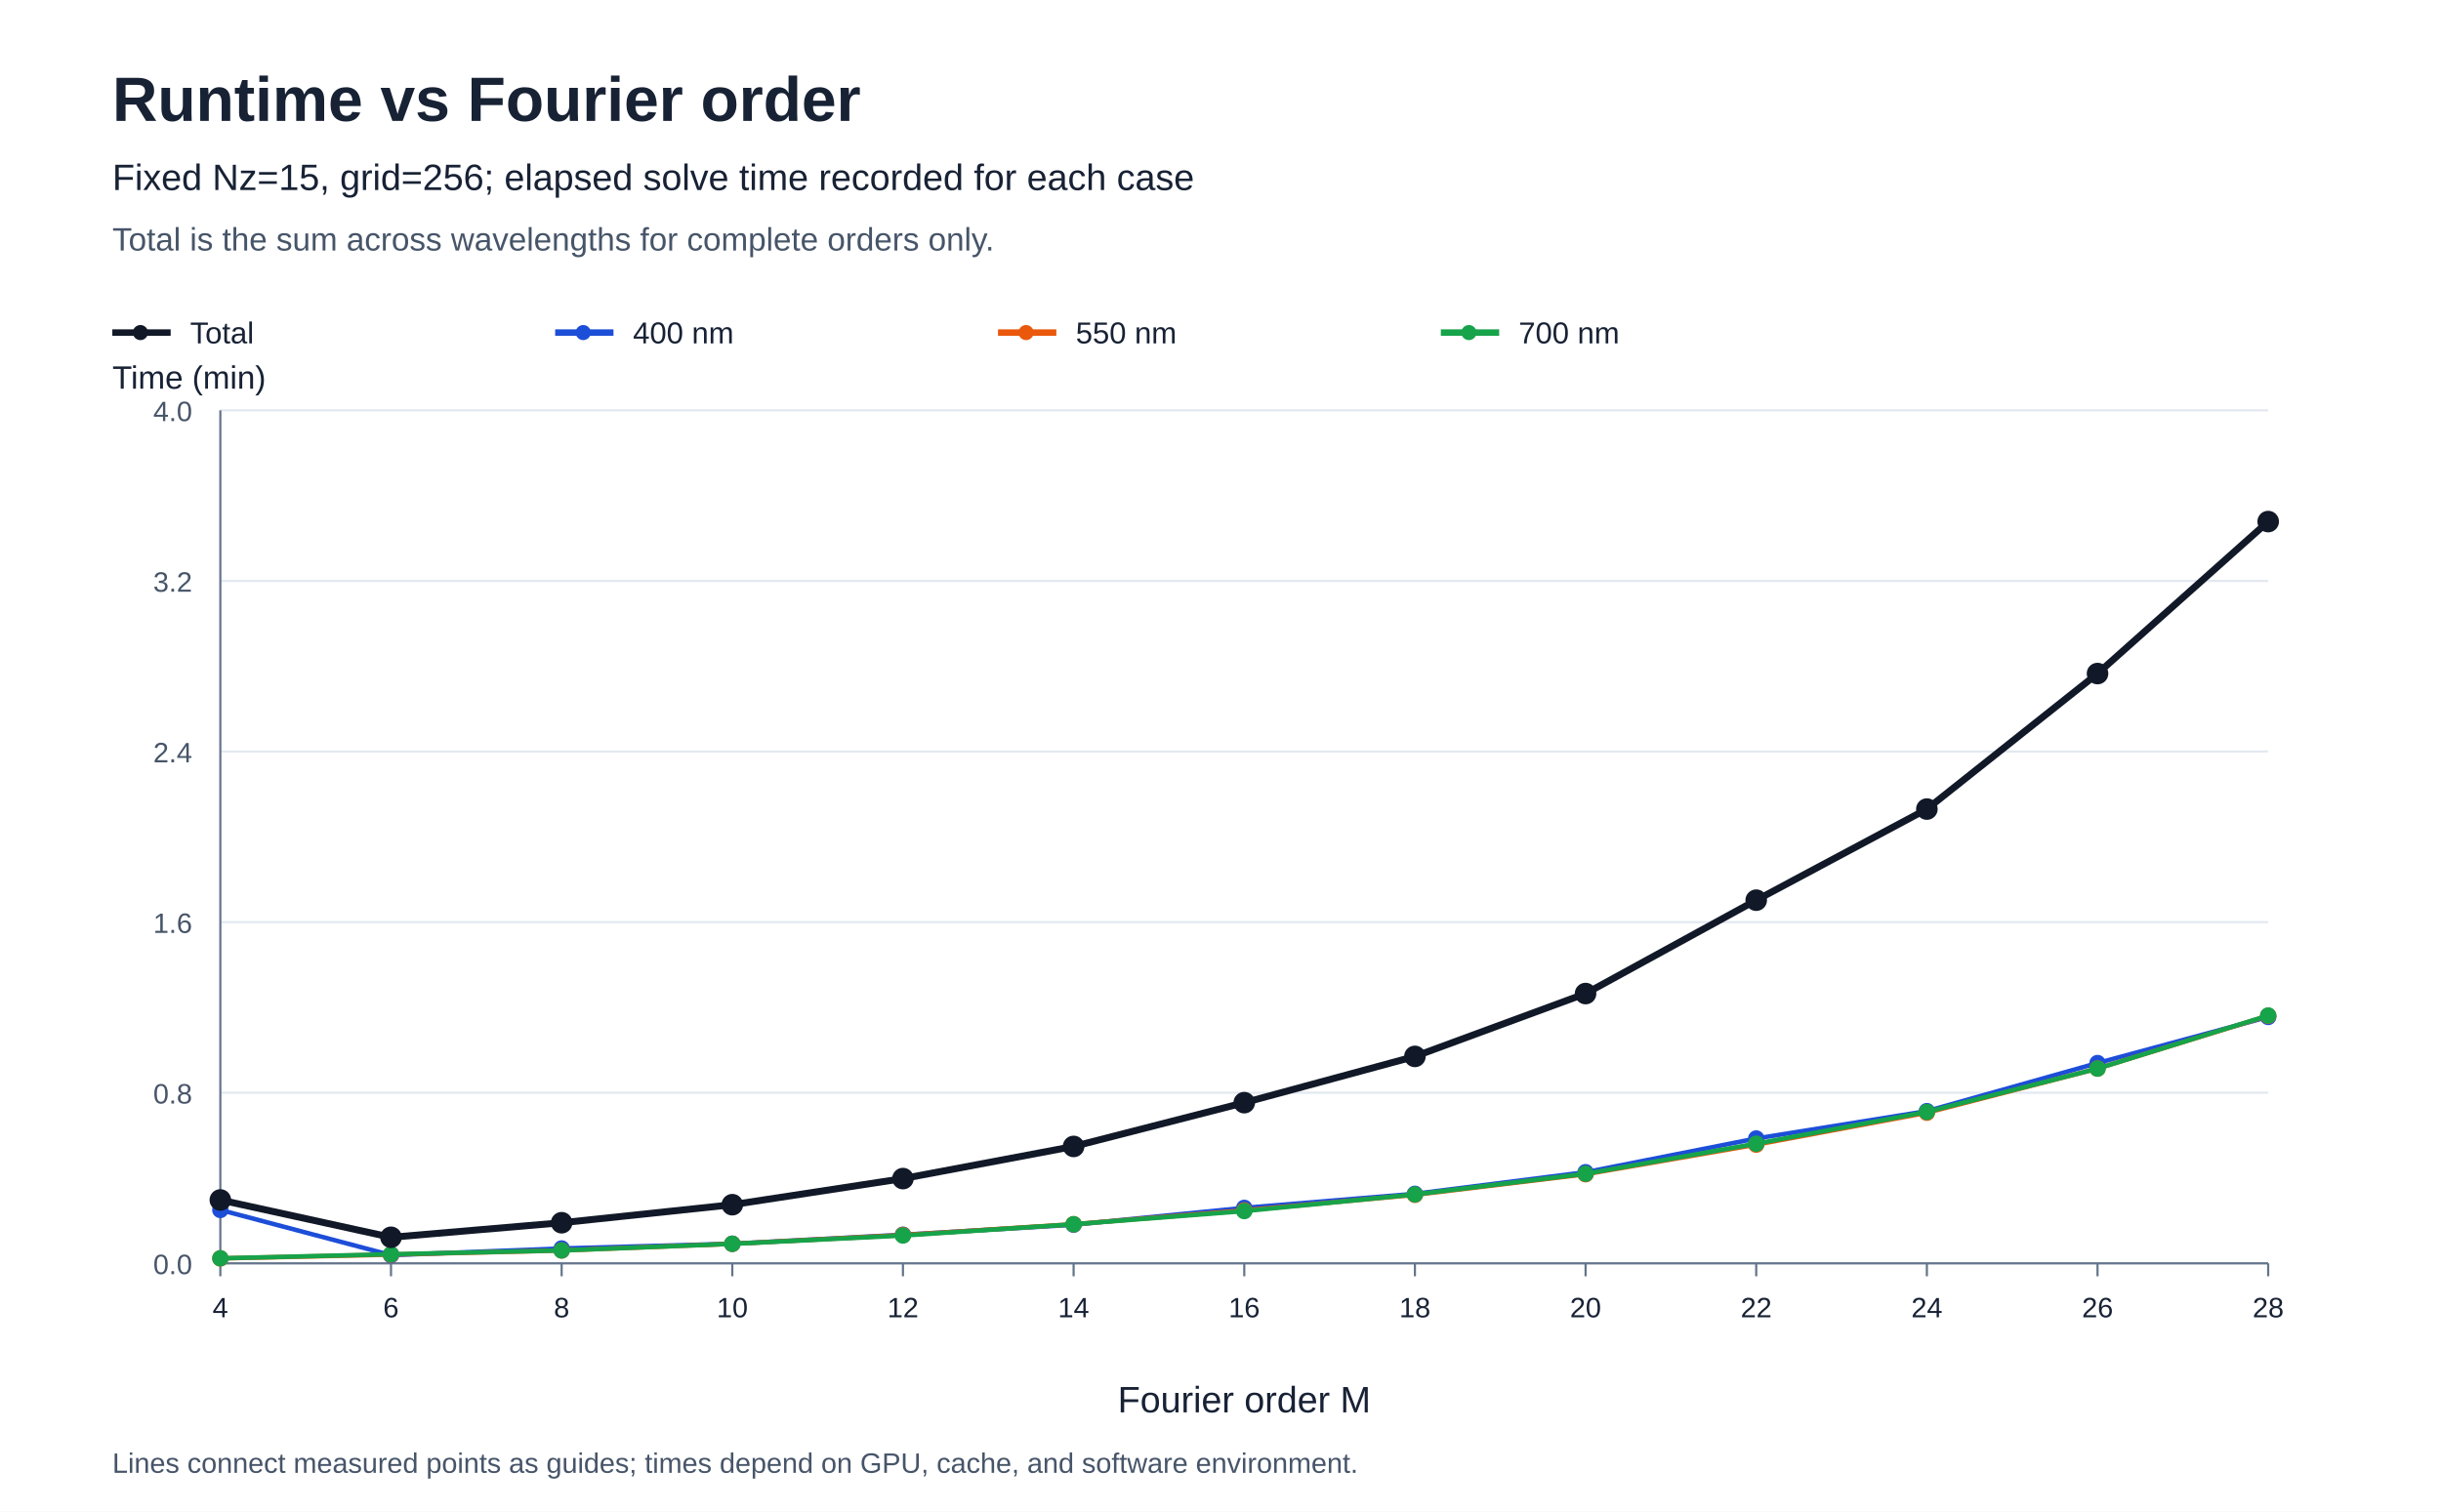
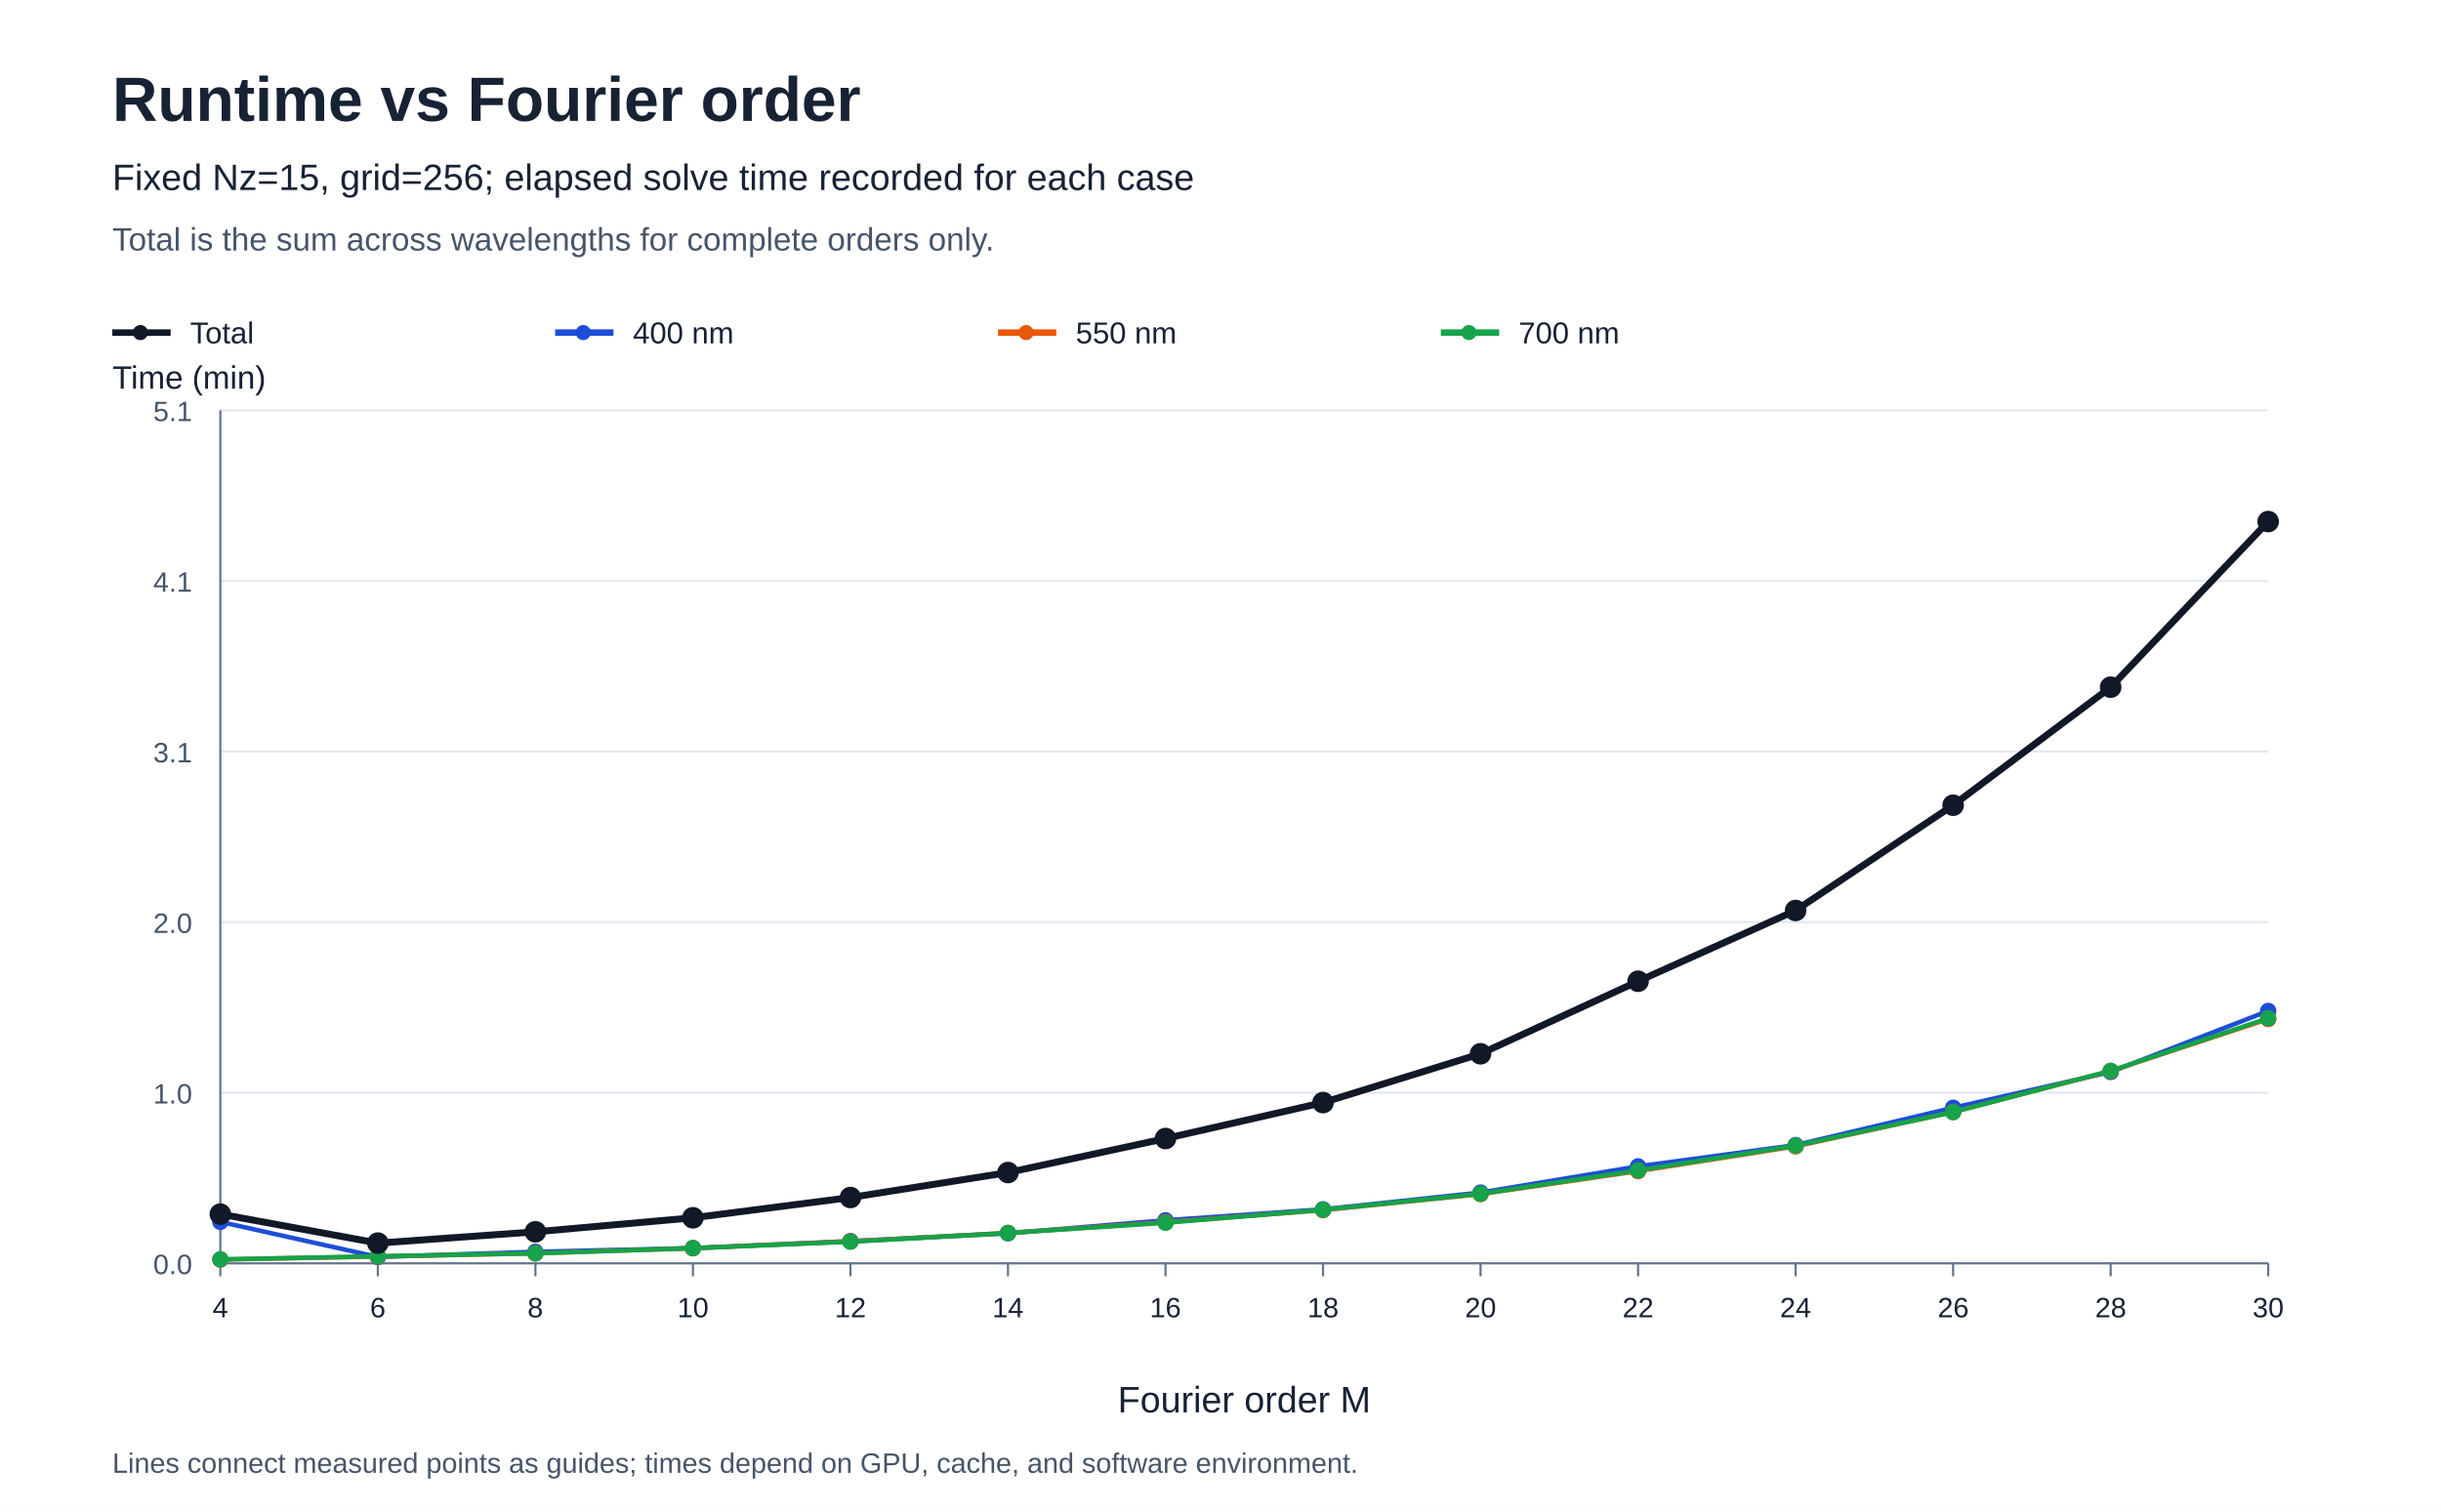
<svg xmlns="http://www.w3.org/2000/svg" viewBox="0 0 1130 700" width="1130" height="700" role="img">
  <rect width="100%" height="100%" fill="white" />
  <g font-family="Arial, Helvetica, sans-serif">
    <text x="52.0" y="56.0" text-anchor="start" font-size="29" font-weight="bold" fill="#182235">Runtime vs Fourier order</text>
    <text x="52.0" y="88.0" text-anchor="start" font-size="17" font-weight="normal" fill="#182235">Fixed Nz=15, grid=256; elapsed solve time recorded for each case</text>
    <text x="52.0" y="116.0" text-anchor="start" font-size="15" font-weight="normal" fill="#475569">Total is the sum across wavelengths for complete orders only.</text>
    <line x1="52.00" y1="154.00" x2="79.00" y2="154.00" stroke="#111827" stroke-width="3" />
    <circle cx="65.00" cy="154.00" r="3.5" fill="#111827" />
    <text x="88.0" y="159.0" text-anchor="start" font-size="14" font-weight="normal" fill="#182235">Total</text>
    <line x1="257.00" y1="154.00" x2="284.00" y2="154.00" stroke="#1d4ed8" stroke-width="3" />
    <circle cx="270.00" cy="154.00" r="3.5" fill="#1d4ed8" />
    <text x="293.0" y="159.0" text-anchor="start" font-size="14" font-weight="normal" fill="#182235">400 nm</text>
    <line x1="462.00" y1="154.00" x2="489.00" y2="154.00" stroke="#ea580c" stroke-width="3" />
    <circle cx="475.00" cy="154.00" r="3.5" fill="#ea580c" />
    <text x="498.0" y="159.0" text-anchor="start" font-size="14" font-weight="normal" fill="#182235">550 nm</text>
    <line x1="667.00" y1="154.00" x2="694.00" y2="154.00" stroke="#16a34a" stroke-width="3" />
    <circle cx="680.00" cy="154.00" r="3.5" fill="#16a34a" />
    <text x="703.0" y="159.0" text-anchor="start" font-size="14" font-weight="normal" fill="#182235">700 nm</text>
    <line x1="102.00" y1="585.00" x2="1050.00" y2="585.00" stroke="#e2e8f0" stroke-width="1" />
    <text x="89.0" y="590.0" text-anchor="end" font-size="13" font-weight="normal" fill="#475569">0.0</text>
    <line x1="102.00" y1="506.00" x2="1050.00" y2="506.00" stroke="#e2e8f0" stroke-width="1" />
-     <text x="89.0" y="511.0" text-anchor="end" font-size="13" font-weight="normal" fill="#475569">0.8</text>
+     <text x="89.0" y="511.0" text-anchor="end" font-size="13" font-weight="normal" fill="#475569">1.0</text>
    <line x1="102.00" y1="427.00" x2="1050.00" y2="427.00" stroke="#e2e8f0" stroke-width="1" />
-     <text x="89.0" y="432.0" text-anchor="end" font-size="13" font-weight="normal" fill="#475569">1.6</text>
+     <text x="89.0" y="432.0" text-anchor="end" font-size="13" font-weight="normal" fill="#475569">2.0</text>
    <line x1="102.00" y1="348.00" x2="1050.00" y2="348.00" stroke="#e2e8f0" stroke-width="1" />
-     <text x="89.0" y="353.0" text-anchor="end" font-size="13" font-weight="normal" fill="#475569">2.4</text>
+     <text x="89.0" y="353.0" text-anchor="end" font-size="13" font-weight="normal" fill="#475569">3.1</text>
    <line x1="102.00" y1="269.00" x2="1050.00" y2="269.00" stroke="#e2e8f0" stroke-width="1" />
-     <text x="89.0" y="274.0" text-anchor="end" font-size="13" font-weight="normal" fill="#475569">3.2</text>
+     <text x="89.0" y="274.0" text-anchor="end" font-size="13" font-weight="normal" fill="#475569">4.1</text>
    <line x1="102.00" y1="190.00" x2="1050.00" y2="190.00" stroke="#e2e8f0" stroke-width="1" />
-     <text x="89.0" y="195.0" text-anchor="end" font-size="13" font-weight="normal" fill="#475569">4.0</text>
+     <text x="89.0" y="195.0" text-anchor="end" font-size="13" font-weight="normal" fill="#475569">5.1</text>
    <line x1="102.00" y1="190.00" x2="102.00" y2="585.00" stroke="#64748b" stroke-width="1" />
    <line x1="102.00" y1="585.00" x2="1050.00" y2="585.00" stroke="#64748b" stroke-width="1" />
    <text x="52.0" y="180.0" text-anchor="start" font-size="15" font-weight="normal" fill="#182235">Time (min)</text>
    <line x1="102.00" y1="585.00" x2="102.00" y2="591.00" stroke="#64748b" stroke-width="1" />
    <text x="102.0" y="610.0" text-anchor="middle" font-size="13" font-weight="normal" fill="#182235">4</text>
-     <line x1="181.00" y1="585.00" x2="181.00" y2="591.00" stroke="#64748b" stroke-width="1" />
-     <text x="181.0" y="610.0" text-anchor="middle" font-size="13" font-weight="normal" fill="#182235">6</text>
-     <line x1="260.00" y1="585.00" x2="260.00" y2="591.00" stroke="#64748b" stroke-width="1" />
-     <text x="260.0" y="610.0" text-anchor="middle" font-size="13" font-weight="normal" fill="#182235">8</text>
-     <line x1="339.00" y1="585.00" x2="339.00" y2="591.00" stroke="#64748b" stroke-width="1" />
-     <text x="339.0" y="610.0" text-anchor="middle" font-size="13" font-weight="normal" fill="#182235">10</text>
-     <line x1="418.00" y1="585.00" x2="418.00" y2="591.00" stroke="#64748b" stroke-width="1" />
-     <text x="418.0" y="610.0" text-anchor="middle" font-size="13" font-weight="normal" fill="#182235">12</text>
-     <line x1="497.00" y1="585.00" x2="497.00" y2="591.00" stroke="#64748b" stroke-width="1" />
-     <text x="497.0" y="610.0" text-anchor="middle" font-size="13" font-weight="normal" fill="#182235">14</text>
-     <line x1="576.00" y1="585.00" x2="576.00" y2="591.00" stroke="#64748b" stroke-width="1" />
-     <text x="576.0" y="610.0" text-anchor="middle" font-size="13" font-weight="normal" fill="#182235">16</text>
-     <line x1="655.00" y1="585.00" x2="655.00" y2="591.00" stroke="#64748b" stroke-width="1" />
-     <text x="655.0" y="610.0" text-anchor="middle" font-size="13" font-weight="normal" fill="#182235">18</text>
-     <line x1="734.00" y1="585.00" x2="734.00" y2="591.00" stroke="#64748b" stroke-width="1" />
-     <text x="734.0" y="610.0" text-anchor="middle" font-size="13" font-weight="normal" fill="#182235">20</text>
-     <line x1="813.00" y1="585.00" x2="813.00" y2="591.00" stroke="#64748b" stroke-width="1" />
-     <text x="813.0" y="610.0" text-anchor="middle" font-size="13" font-weight="normal" fill="#182235">22</text>
-     <line x1="892.00" y1="585.00" x2="892.00" y2="591.00" stroke="#64748b" stroke-width="1" />
-     <text x="892.0" y="610.0" text-anchor="middle" font-size="13" font-weight="normal" fill="#182235">24</text>
-     <line x1="971.00" y1="585.00" x2="971.00" y2="591.00" stroke="#64748b" stroke-width="1" />
-     <text x="971.0" y="610.0" text-anchor="middle" font-size="13" font-weight="normal" fill="#182235">26</text>
+     <line x1="174.92" y1="585.00" x2="174.92" y2="591.00" stroke="#64748b" stroke-width="1" />
+     <text x="174.9" y="610.0" text-anchor="middle" font-size="13" font-weight="normal" fill="#182235">6</text>
+     <line x1="247.85" y1="585.00" x2="247.85" y2="591.00" stroke="#64748b" stroke-width="1" />
+     <text x="247.8" y="610.0" text-anchor="middle" font-size="13" font-weight="normal" fill="#182235">8</text>
+     <line x1="320.77" y1="585.00" x2="320.77" y2="591.00" stroke="#64748b" stroke-width="1" />
+     <text x="320.8" y="610.0" text-anchor="middle" font-size="13" font-weight="normal" fill="#182235">10</text>
+     <line x1="393.69" y1="585.00" x2="393.69" y2="591.00" stroke="#64748b" stroke-width="1" />
+     <text x="393.7" y="610.0" text-anchor="middle" font-size="13" font-weight="normal" fill="#182235">12</text>
+     <line x1="466.62" y1="585.00" x2="466.62" y2="591.00" stroke="#64748b" stroke-width="1" />
+     <text x="466.6" y="610.0" text-anchor="middle" font-size="13" font-weight="normal" fill="#182235">14</text>
+     <line x1="539.54" y1="585.00" x2="539.54" y2="591.00" stroke="#64748b" stroke-width="1" />
+     <text x="539.5" y="610.0" text-anchor="middle" font-size="13" font-weight="normal" fill="#182235">16</text>
+     <line x1="612.46" y1="585.00" x2="612.46" y2="591.00" stroke="#64748b" stroke-width="1" />
+     <text x="612.5" y="610.0" text-anchor="middle" font-size="13" font-weight="normal" fill="#182235">18</text>
+     <line x1="685.38" y1="585.00" x2="685.38" y2="591.00" stroke="#64748b" stroke-width="1" />
+     <text x="685.4" y="610.0" text-anchor="middle" font-size="13" font-weight="normal" fill="#182235">20</text>
+     <line x1="758.31" y1="585.00" x2="758.31" y2="591.00" stroke="#64748b" stroke-width="1" />
+     <text x="758.3" y="610.0" text-anchor="middle" font-size="13" font-weight="normal" fill="#182235">22</text>
+     <line x1="831.23" y1="585.00" x2="831.23" y2="591.00" stroke="#64748b" stroke-width="1" />
+     <text x="831.2" y="610.0" text-anchor="middle" font-size="13" font-weight="normal" fill="#182235">24</text>
+     <line x1="904.15" y1="585.00" x2="904.15" y2="591.00" stroke="#64748b" stroke-width="1" />
+     <text x="904.2" y="610.0" text-anchor="middle" font-size="13" font-weight="normal" fill="#182235">26</text>
+     <line x1="977.08" y1="585.00" x2="977.08" y2="591.00" stroke="#64748b" stroke-width="1" />
+     <text x="977.1" y="610.0" text-anchor="middle" font-size="13" font-weight="normal" fill="#182235">28</text>
    <line x1="1050.00" y1="585.00" x2="1050.00" y2="591.00" stroke="#64748b" stroke-width="1" />
-     <text x="1050.0" y="610.0" text-anchor="middle" font-size="13" font-weight="normal" fill="#182235">28</text>
-     <polyline points="102.00,560.28 181.00,581.20 260.00,578.12 339.00,575.92 418.00,571.75 497.00,567.11 576.00,559.32 655.00,552.81 734.00,542.81 813.00,527.19 892.00,514.52 971.00,492.26 1050.00,470.90" fill="none" stroke="#1d4ed8" stroke-width="2.1" />
-     <circle cx="102.00" cy="560.28" r="3.8" fill="#1d4ed8" />
-     <circle cx="181.00" cy="581.20" r="3.8" fill="#1d4ed8" />
-     <circle cx="260.00" cy="578.12" r="3.8" fill="#1d4ed8" />
-     <circle cx="339.00" cy="575.92" r="3.8" fill="#1d4ed8" />
-     <circle cx="418.00" cy="571.75" r="3.8" fill="#1d4ed8" />
-     <circle cx="497.00" cy="567.11" r="3.8" fill="#1d4ed8" />
-     <circle cx="576.00" cy="559.32" r="3.8" fill="#1d4ed8" />
-     <circle cx="655.00" cy="552.81" r="3.8" fill="#1d4ed8" />
-     <circle cx="734.00" cy="542.81" r="3.8" fill="#1d4ed8" />
-     <circle cx="813.00" cy="527.19" r="3.8" fill="#1d4ed8" />
-     <circle cx="892.00" cy="514.52" r="3.8" fill="#1d4ed8" />
-     <circle cx="971.00" cy="492.26" r="3.8" fill="#1d4ed8" />
-     <circle cx="1050.00" cy="470.90" r="3.8" fill="#1d4ed8" />
-     <polyline points="102.00,582.72 181.00,580.95 260.00,579.04 339.00,575.96 418.00,571.89 497.00,566.87 576.00,560.47 655.00,553.28 734.00,543.74 813.00,530.04 892.00,515.26 971.00,494.81 1050.00,470.37" fill="none" stroke="#ea580c" stroke-width="2.1" />
-     <circle cx="102.00" cy="582.72" r="3.8" fill="#ea580c" />
-     <circle cx="181.00" cy="580.95" r="3.8" fill="#ea580c" />
-     <circle cx="260.00" cy="579.04" r="3.8" fill="#ea580c" />
-     <circle cx="339.00" cy="575.96" r="3.8" fill="#ea580c" />
-     <circle cx="418.00" cy="571.89" r="3.8" fill="#ea580c" />
-     <circle cx="497.00" cy="566.87" r="3.8" fill="#ea580c" />
-     <circle cx="576.00" cy="560.47" r="3.8" fill="#ea580c" />
-     <circle cx="655.00" cy="553.28" r="3.8" fill="#ea580c" />
-     <circle cx="734.00" cy="543.74" r="3.8" fill="#ea580c" />
-     <circle cx="813.00" cy="530.04" r="3.8" fill="#ea580c" />
-     <circle cx="892.00" cy="515.26" r="3.8" fill="#ea580c" />
-     <circle cx="971.00" cy="494.81" r="3.8" fill="#ea580c" />
-     <circle cx="1050.00" cy="470.37" r="3.8" fill="#ea580c" />
-     <polyline points="102.00,582.66 181.00,580.80 260.00,579.04 339.00,575.97 418.00,572.12 497.00,566.89 576.00,560.80 655.00,553.09 734.00,543.53 813.00,529.60 892.00,514.87 971.00,494.83 1050.00,470.25" fill="none" stroke="#16a34a" stroke-width="2.1" />
-     <circle cx="102.00" cy="582.66" r="3.8" fill="#16a34a" />
-     <circle cx="181.00" cy="580.80" r="3.8" fill="#16a34a" />
-     <circle cx="260.00" cy="579.04" r="3.8" fill="#16a34a" />
-     <circle cx="339.00" cy="575.97" r="3.8" fill="#16a34a" />
-     <circle cx="418.00" cy="572.12" r="3.8" fill="#16a34a" />
-     <circle cx="497.00" cy="566.89" r="3.8" fill="#16a34a" />
-     <circle cx="576.00" cy="560.80" r="3.8" fill="#16a34a" />
-     <circle cx="655.00" cy="553.09" r="3.8" fill="#16a34a" />
-     <circle cx="734.00" cy="543.53" r="3.8" fill="#16a34a" />
-     <circle cx="813.00" cy="529.60" r="3.8" fill="#16a34a" />
-     <circle cx="892.00" cy="514.87" r="3.8" fill="#16a34a" />
-     <circle cx="971.00" cy="494.83" r="3.8" fill="#16a34a" />
-     <circle cx="1050.00" cy="470.25" r="3.8" fill="#16a34a" />
-     <polyline points="102.00,555.66 181.00,572.94 260.00,566.20 339.00,557.85 418.00,545.76 497.00,530.87 576.00,510.60 655.00,489.18 734.00,460.08 813.00,416.84 892.00,374.65 971.00,311.90 1050.00,241.52" fill="none" stroke="#111827" stroke-width="3.2" />
-     <circle cx="102.00" cy="555.66" r="5" fill="#111827" />
-     <circle cx="181.00" cy="572.94" r="5" fill="#111827" />
-     <circle cx="260.00" cy="566.20" r="5" fill="#111827" />
-     <circle cx="339.00" cy="557.85" r="5" fill="#111827" />
-     <circle cx="418.00" cy="545.76" r="5" fill="#111827" />
-     <circle cx="497.00" cy="530.87" r="5" fill="#111827" />
-     <circle cx="576.00" cy="510.60" r="5" fill="#111827" />
-     <circle cx="655.00" cy="489.18" r="5" fill="#111827" />
-     <circle cx="734.00" cy="460.08" r="5" fill="#111827" />
-     <circle cx="813.00" cy="416.84" r="5" fill="#111827" />
-     <circle cx="892.00" cy="374.65" r="5" fill="#111827" />
-     <circle cx="971.00" cy="311.90" r="5" fill="#111827" />
+     <text x="1050.0" y="610.0" text-anchor="middle" font-size="13" font-weight="normal" fill="#182235">30</text>
+     <polyline points="102.00,565.80 174.92,582.05 247.85,579.66 320.77,577.95 393.69,574.71 466.62,571.10 539.54,565.06 612.46,559.99 685.38,552.23 758.31,540.10 831.23,530.25 904.15,512.96 977.08,496.38 1050.00,468.13" fill="none" stroke="#1d4ed8" stroke-width="2.1" />
+     <circle cx="102.00" cy="565.80" r="3.8" fill="#1d4ed8" />
+     <circle cx="174.92" cy="582.05" r="3.8" fill="#1d4ed8" />
+     <circle cx="247.85" cy="579.66" r="3.8" fill="#1d4ed8" />
+     <circle cx="320.77" cy="577.95" r="3.8" fill="#1d4ed8" />
+     <circle cx="393.69" cy="574.71" r="3.8" fill="#1d4ed8" />
+     <circle cx="466.62" cy="571.10" r="3.8" fill="#1d4ed8" />
+     <circle cx="539.54" cy="565.06" r="3.8" fill="#1d4ed8" />
+     <circle cx="612.46" cy="559.99" r="3.8" fill="#1d4ed8" />
+     <circle cx="685.38" cy="552.23" r="3.8" fill="#1d4ed8" />
+     <circle cx="758.31" cy="540.10" r="3.8" fill="#1d4ed8" />
+     <circle cx="831.23" cy="530.25" r="3.8" fill="#1d4ed8" />
+     <circle cx="904.15" cy="512.96" r="3.8" fill="#1d4ed8" />
+     <circle cx="977.08" cy="496.38" r="3.8" fill="#1d4ed8" />
+     <circle cx="1050.00" cy="468.13" r="3.8" fill="#1d4ed8" />
+     <polyline points="102.00,583.23 174.92,581.85 247.85,580.37 320.77,577.98 393.69,574.82 466.62,570.92 539.54,565.95 612.46,560.36 685.38,552.95 758.31,542.31 831.23,530.83 904.15,514.94 977.08,495.96 1050.00,471.88" fill="none" stroke="#ea580c" stroke-width="2.1" />
+     <circle cx="102.00" cy="583.23" r="3.8" fill="#ea580c" />
+     <circle cx="174.92" cy="581.85" r="3.8" fill="#ea580c" />
+     <circle cx="247.85" cy="580.37" r="3.8" fill="#ea580c" />
+     <circle cx="320.77" cy="577.98" r="3.8" fill="#ea580c" />
+     <circle cx="393.69" cy="574.82" r="3.8" fill="#ea580c" />
+     <circle cx="466.62" cy="570.92" r="3.8" fill="#ea580c" />
+     <circle cx="539.54" cy="565.95" r="3.8" fill="#ea580c" />
+     <circle cx="612.46" cy="560.36" r="3.8" fill="#ea580c" />
+     <circle cx="685.38" cy="552.95" r="3.8" fill="#ea580c" />
+     <circle cx="758.31" cy="542.31" r="3.8" fill="#ea580c" />
+     <circle cx="831.23" cy="530.83" r="3.8" fill="#ea580c" />
+     <circle cx="904.15" cy="514.94" r="3.8" fill="#ea580c" />
+     <circle cx="977.08" cy="495.96" r="3.8" fill="#ea580c" />
+     <circle cx="1050.00" cy="471.88" r="3.8" fill="#ea580c" />
+     <polyline points="102.00,583.18 174.92,581.73 247.85,580.37 320.77,577.99 393.69,575.00 466.62,570.94 539.54,566.21 612.46,560.22 685.38,552.79 758.31,541.97 831.23,530.53 904.15,514.96 977.08,495.87 1050.00,471.52" fill="none" stroke="#16a34a" stroke-width="2.1" />
+     <circle cx="102.00" cy="583.18" r="3.8" fill="#16a34a" />
+     <circle cx="174.92" cy="581.73" r="3.8" fill="#16a34a" />
+     <circle cx="247.85" cy="580.37" r="3.8" fill="#16a34a" />
+     <circle cx="320.77" cy="577.99" r="3.8" fill="#16a34a" />
+     <circle cx="393.69" cy="575.00" r="3.8" fill="#16a34a" />
+     <circle cx="466.62" cy="570.94" r="3.8" fill="#16a34a" />
+     <circle cx="539.54" cy="566.21" r="3.8" fill="#16a34a" />
+     <circle cx="612.46" cy="560.22" r="3.8" fill="#16a34a" />
+     <circle cx="685.38" cy="552.79" r="3.8" fill="#16a34a" />
+     <circle cx="758.31" cy="541.97" r="3.8" fill="#16a34a" />
+     <circle cx="831.23" cy="530.53" r="3.8" fill="#16a34a" />
+     <circle cx="904.15" cy="514.96" r="3.8" fill="#16a34a" />
+     <circle cx="977.08" cy="495.87" r="3.8" fill="#16a34a" />
+     <circle cx="1050.00" cy="471.52" r="3.8" fill="#16a34a" />
+     <polyline points="102.00,562.21 174.92,575.63 247.85,570.40 320.77,563.91 393.69,554.52 466.62,542.96 539.54,527.21 612.46,510.57 685.38,487.97 758.31,454.38 831.23,421.61 904.15,372.87 977.08,318.21 1050.00,241.52" fill="none" stroke="#111827" stroke-width="3.2" />
+     <circle cx="102.00" cy="562.21" r="5" fill="#111827" />
+     <circle cx="174.92" cy="575.63" r="5" fill="#111827" />
+     <circle cx="247.85" cy="570.40" r="5" fill="#111827" />
+     <circle cx="320.77" cy="563.91" r="5" fill="#111827" />
+     <circle cx="393.69" cy="554.52" r="5" fill="#111827" />
+     <circle cx="466.62" cy="542.96" r="5" fill="#111827" />
+     <circle cx="539.54" cy="527.21" r="5" fill="#111827" />
+     <circle cx="612.46" cy="510.57" r="5" fill="#111827" />
+     <circle cx="685.38" cy="487.97" r="5" fill="#111827" />
+     <circle cx="758.31" cy="454.38" r="5" fill="#111827" />
+     <circle cx="831.23" cy="421.61" r="5" fill="#111827" />
+     <circle cx="904.15" cy="372.87" r="5" fill="#111827" />
+     <circle cx="977.08" cy="318.21" r="5" fill="#111827" />
    <circle cx="1050.00" cy="241.52" r="5" fill="#111827" />
    <text x="576.0" y="654.0" text-anchor="middle" font-size="17" font-weight="normal" fill="#182235">Fourier order M</text>
    <text x="52.0" y="682.0" text-anchor="start" font-size="13" font-weight="normal" fill="#475569">Lines connect measured points as guides; times depend on GPU, cache, and software environment.</text>
  </g>
</svg>
